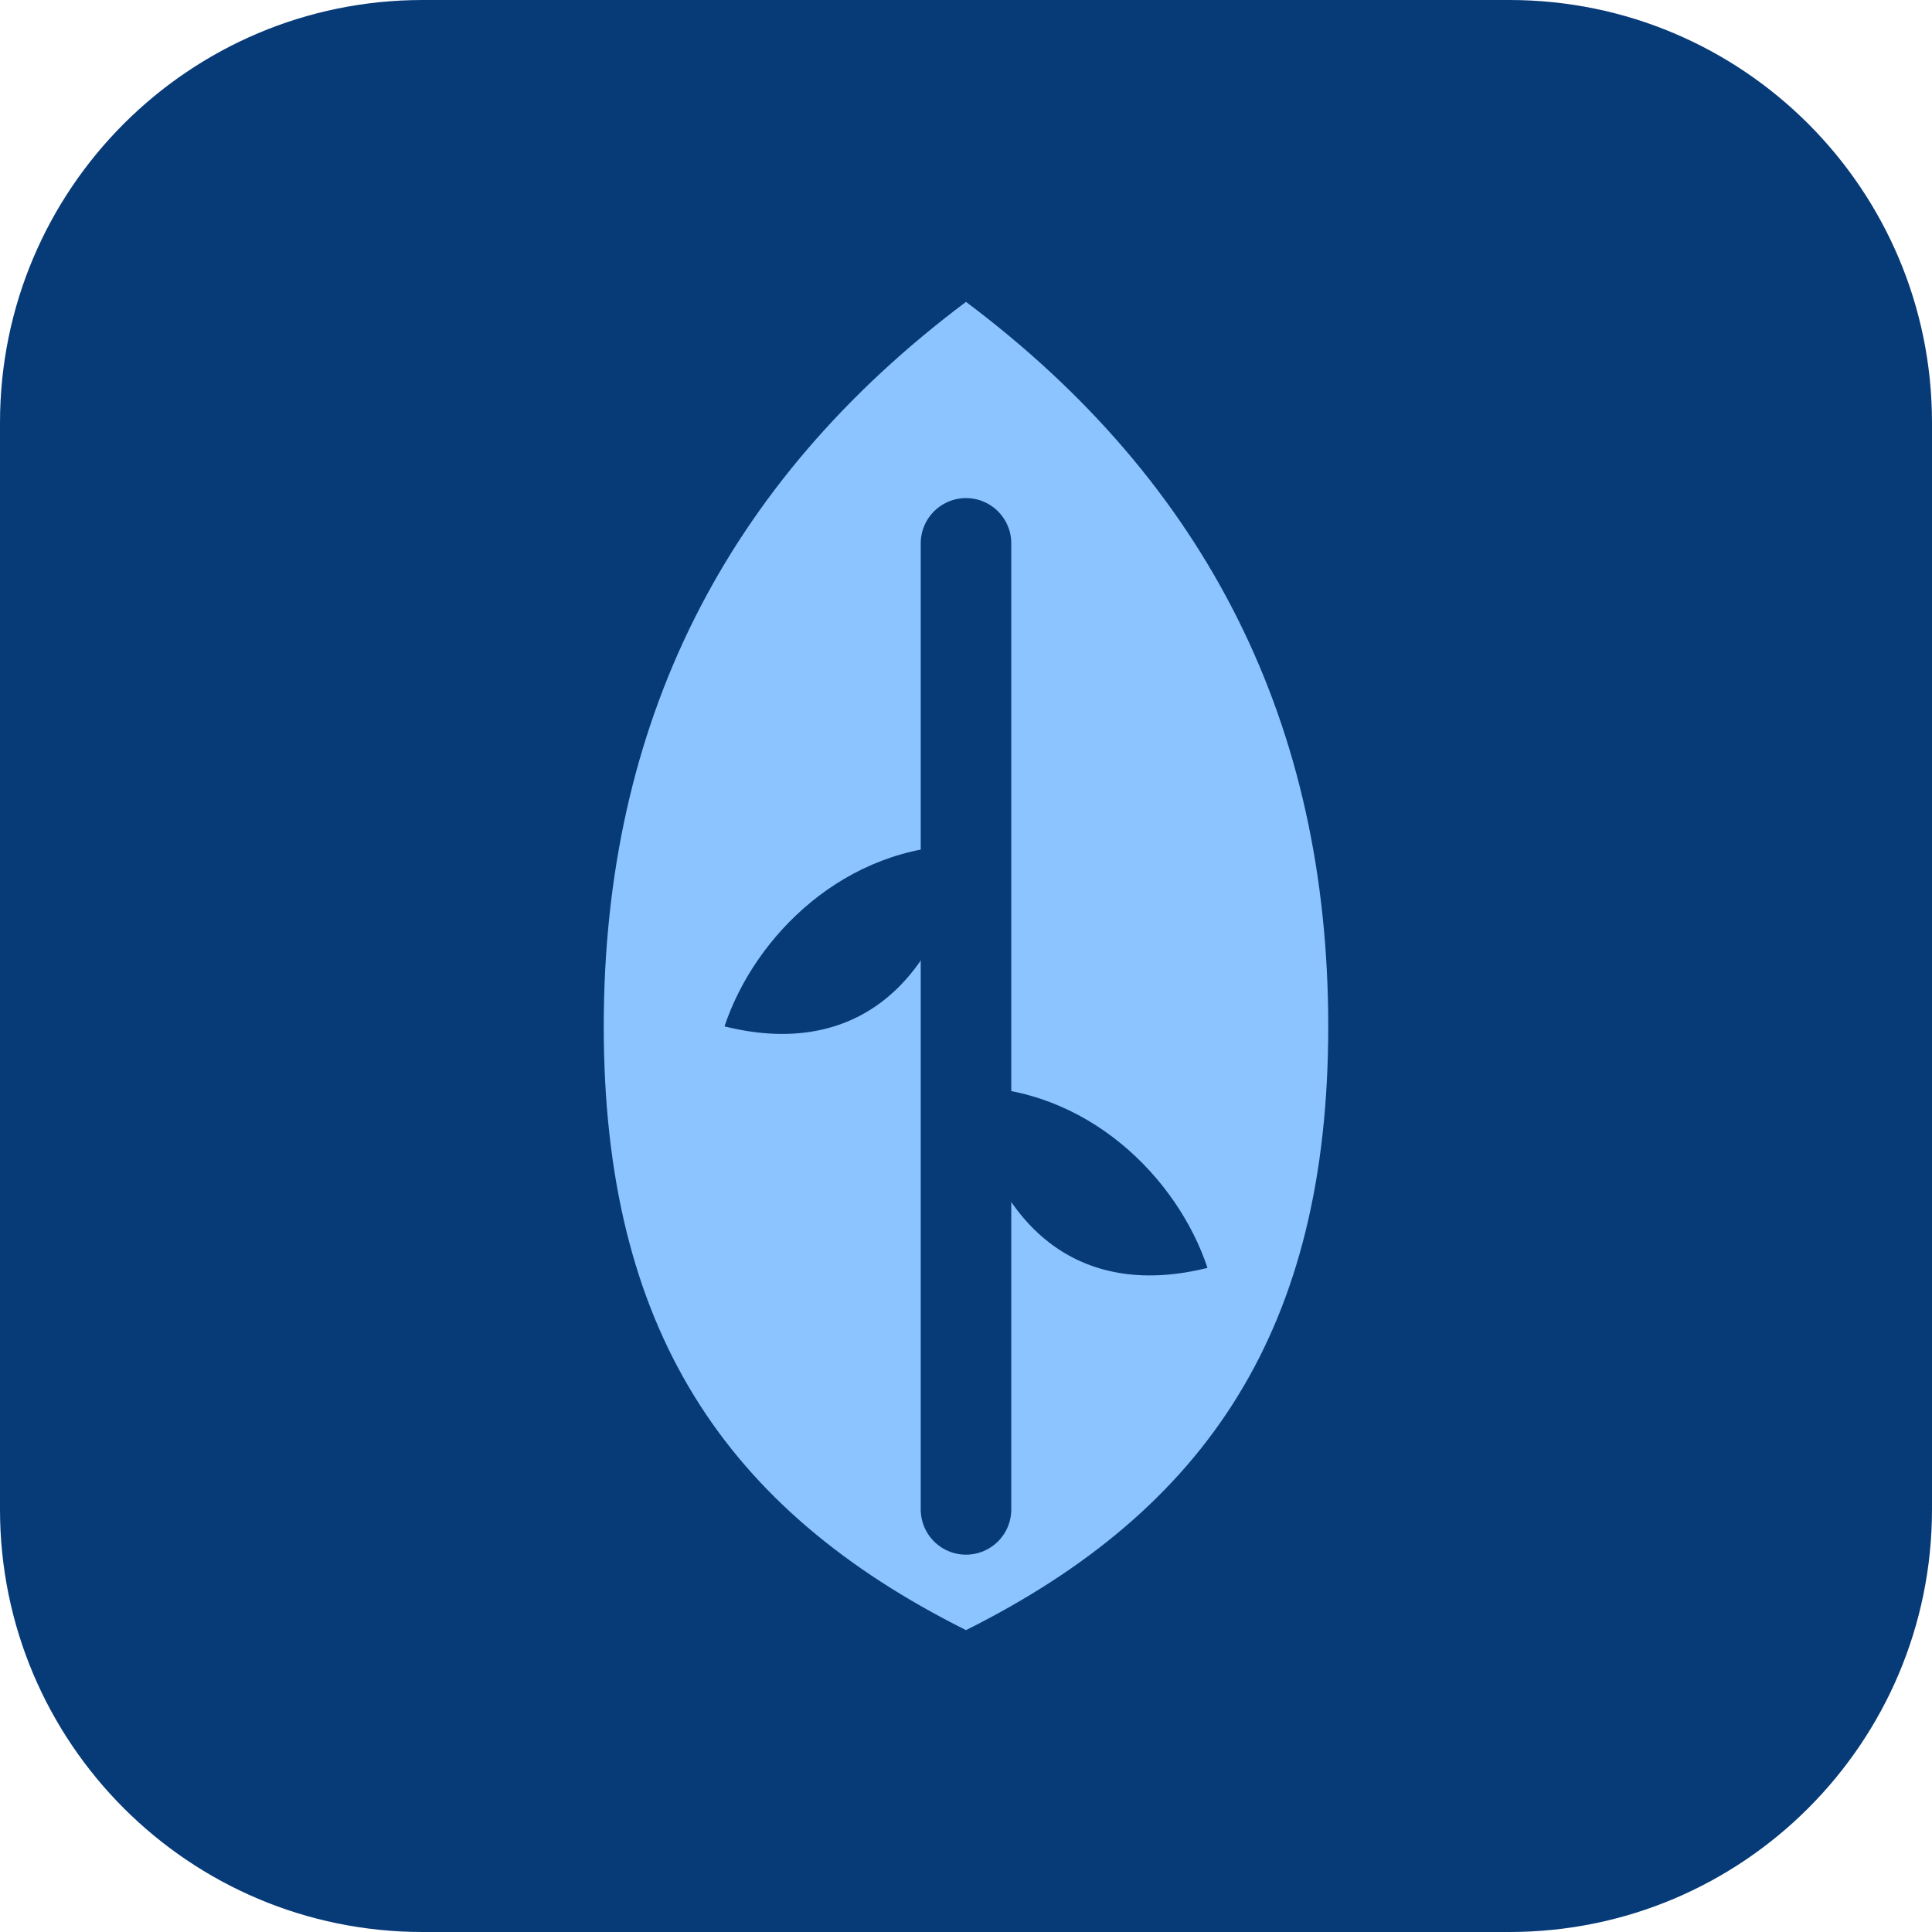
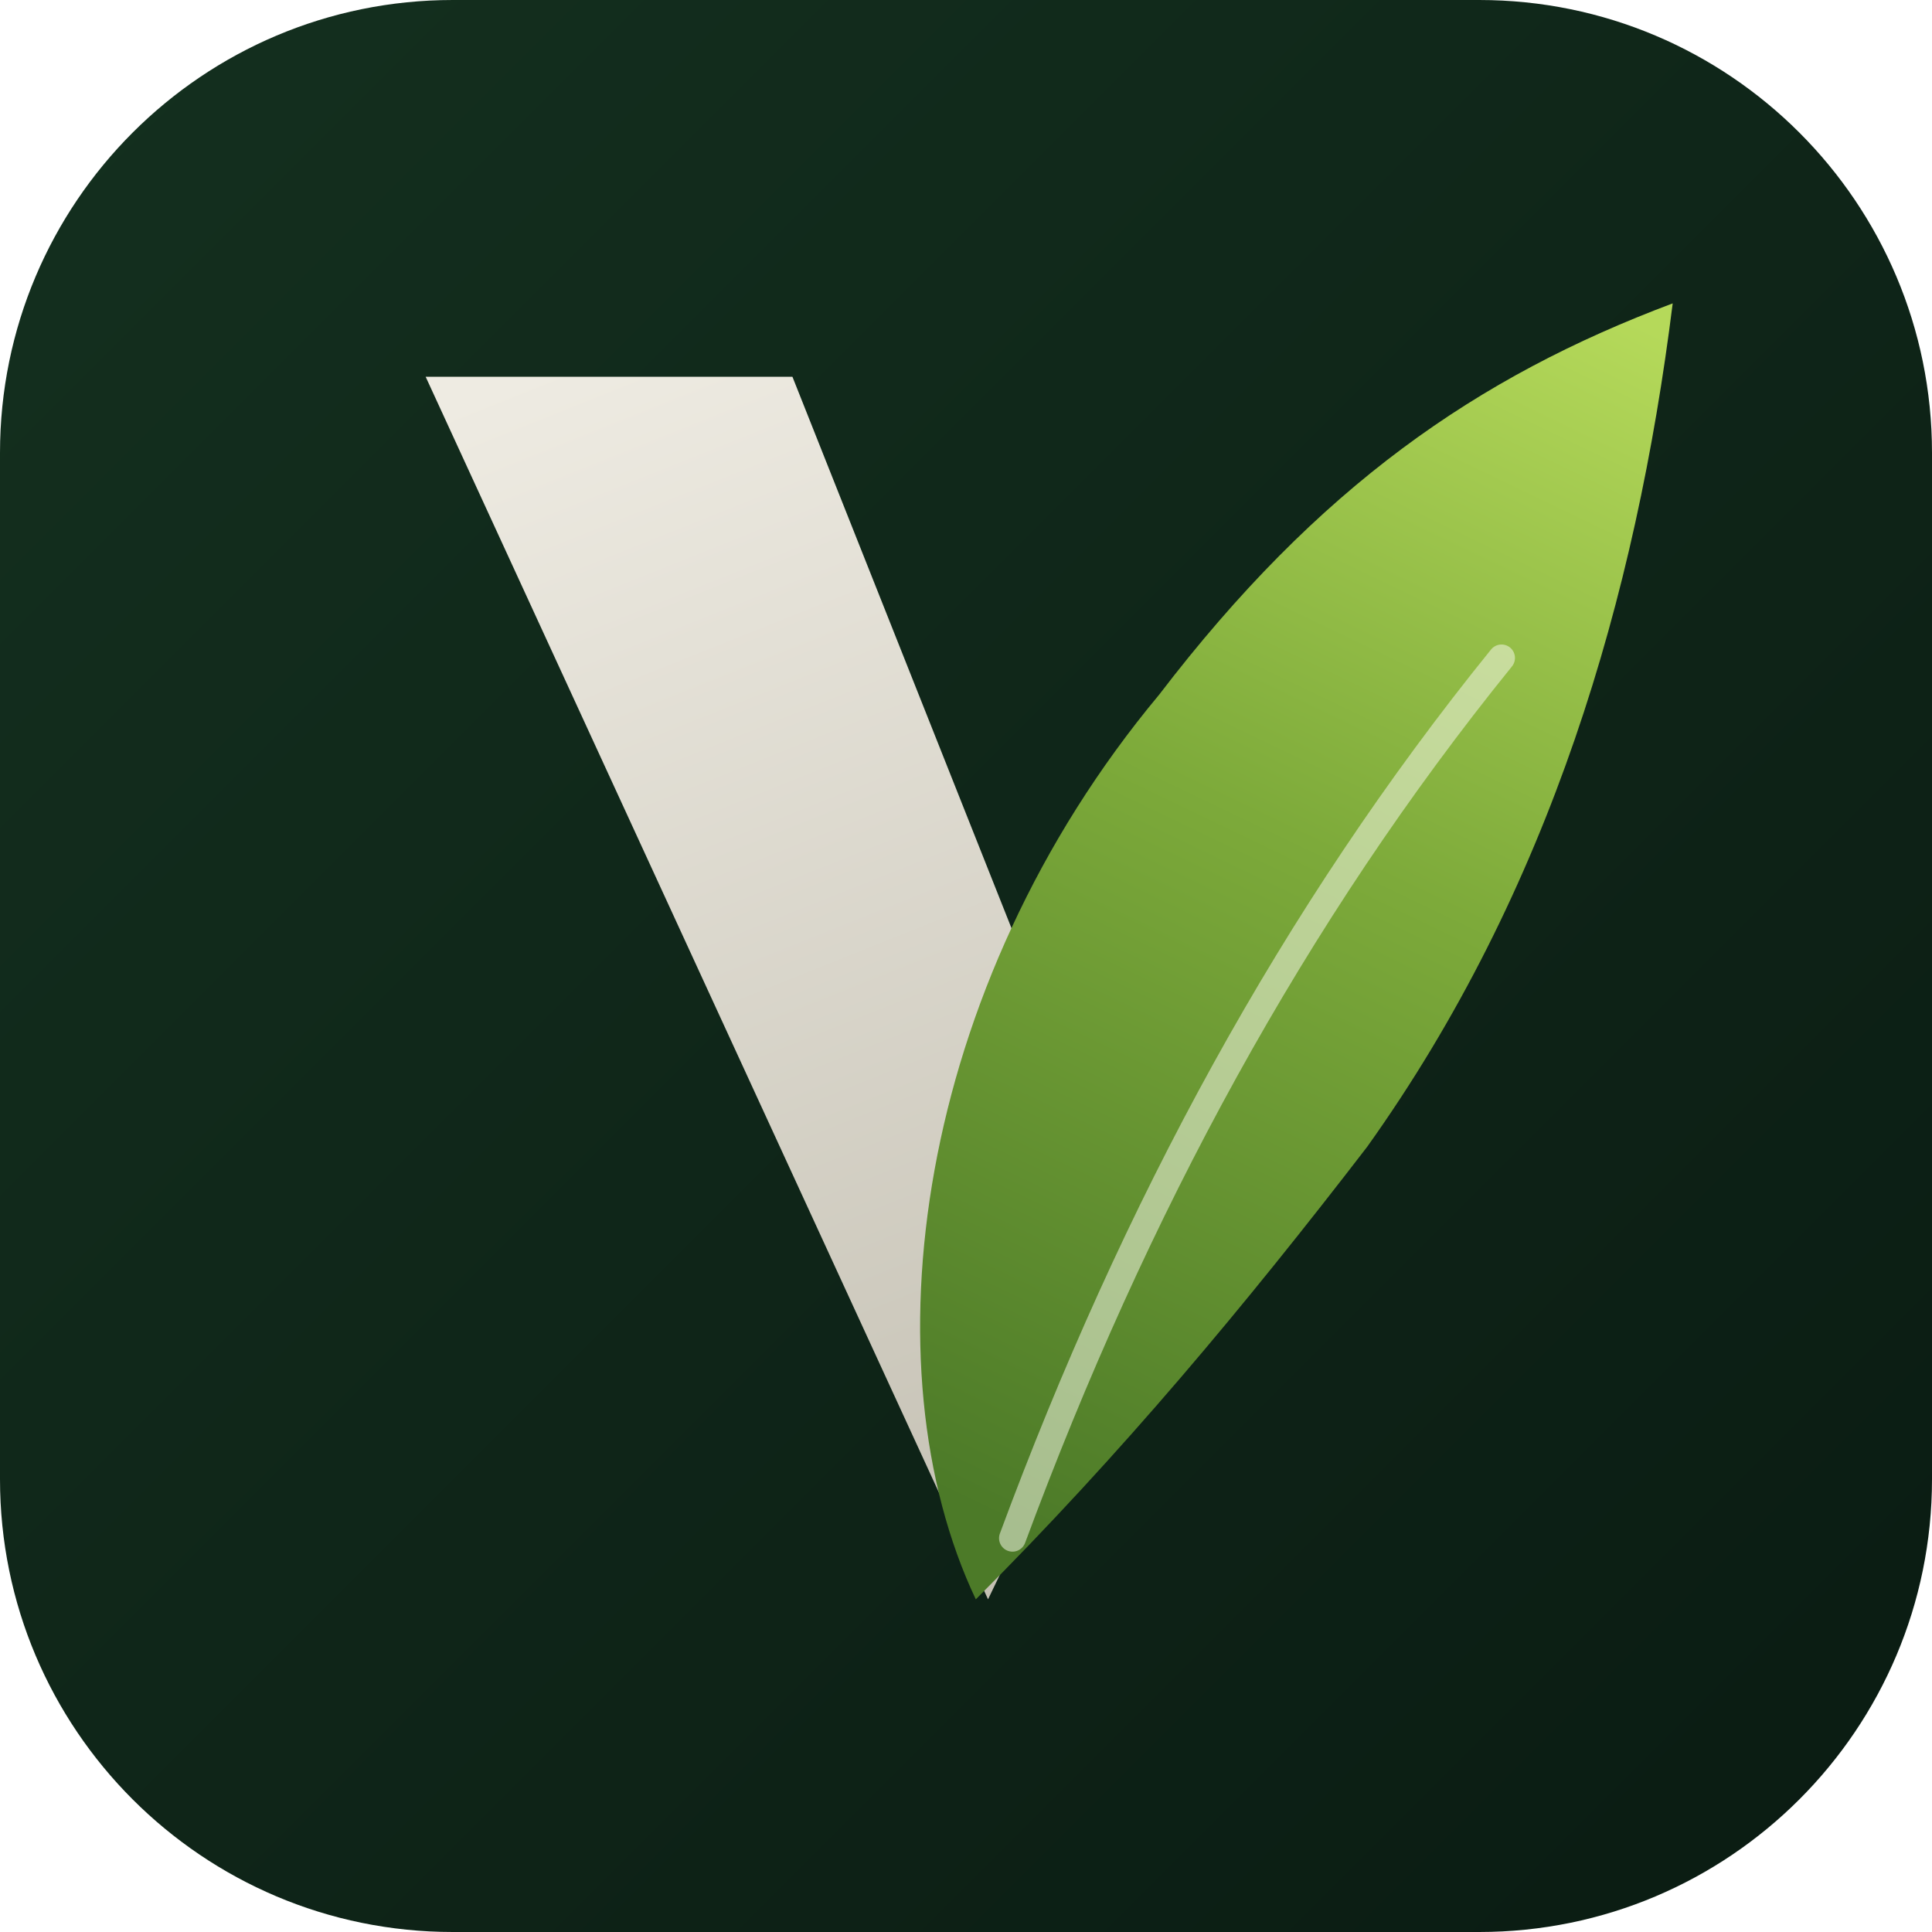
- <svg xmlns="http://www.w3.org/2000/svg" viewBox="0 0 64 64">
-   <rect width="64" height="64" rx="14" fill="#073B78" />
-   <path d="M32 10c8 6 12 14 12 24s-4 16-12 20c-8-4-12-10-12-20s4-18 12-24z" fill="#8CC4FF" />
-   <path d="M32 18v32" stroke="#073B78" stroke-width="3" stroke-linecap="round" />
-   <path d="M32 28c-4 0-7 3-8 6 4 1 7-1 8-6zm0 8c4 0 7 3 8 6-4 1-7-1-8-6z" fill="#073B78" />
+ <svg xmlns="http://www.w3.org/2000/svg" viewBox="0 0 64 64" fill="none">
+   <defs>
+     <linearGradient id="bg" x1="0" y1="0" x2="64" y2="64" gradientUnits="userSpaceOnUse">
+       <stop stop-color="#14301F" />
+       <stop offset="1" stop-color="#0A1B12" />
+     </linearGradient>
+     <linearGradient id="stone" x1="14" y1="8" x2="34" y2="58" gradientUnits="userSpaceOnUse">
+       <stop stop-color="#EEEBE2" />
+       <stop offset="1" stop-color="#C4C0B3" />
+     </linearGradient>
+     <linearGradient id="leaf" x1="36" y1="56" x2="60" y2="6" gradientUnits="userSpaceOnUse">
+       <stop stop-color="#4C7A28" />
+       <stop offset=".55" stop-color="#7DAA3A" />
+       <stop offset="1" stop-color="#B5D95A" />
+     </linearGradient>
+   </defs>
+   <rect width="64" height="64" rx="15" fill="url(#bg)" />
+   <g transform="translate(6 6) scale(.81)">
+     <path d="M10 8h15l14.5 36.5-6.5 13.5L10 8Z" fill="url(#stone)" />
+     <path d="M32.5 58c-4.5-9.5-2.5-25 7.5-37C46.5 12.5 53 8 61 5c-1.5 12-5 24-12.5 34.5C43.5 46 38.5 52 32.5 58Z" fill="url(#leaf)" />
+     <path d="M34 55.5C39 42 45.5 30 54 19.5" stroke="#F1F6E3" stroke-opacity=".55" stroke-width="1.1" stroke-linecap="round" />
+   </g>
</svg>
